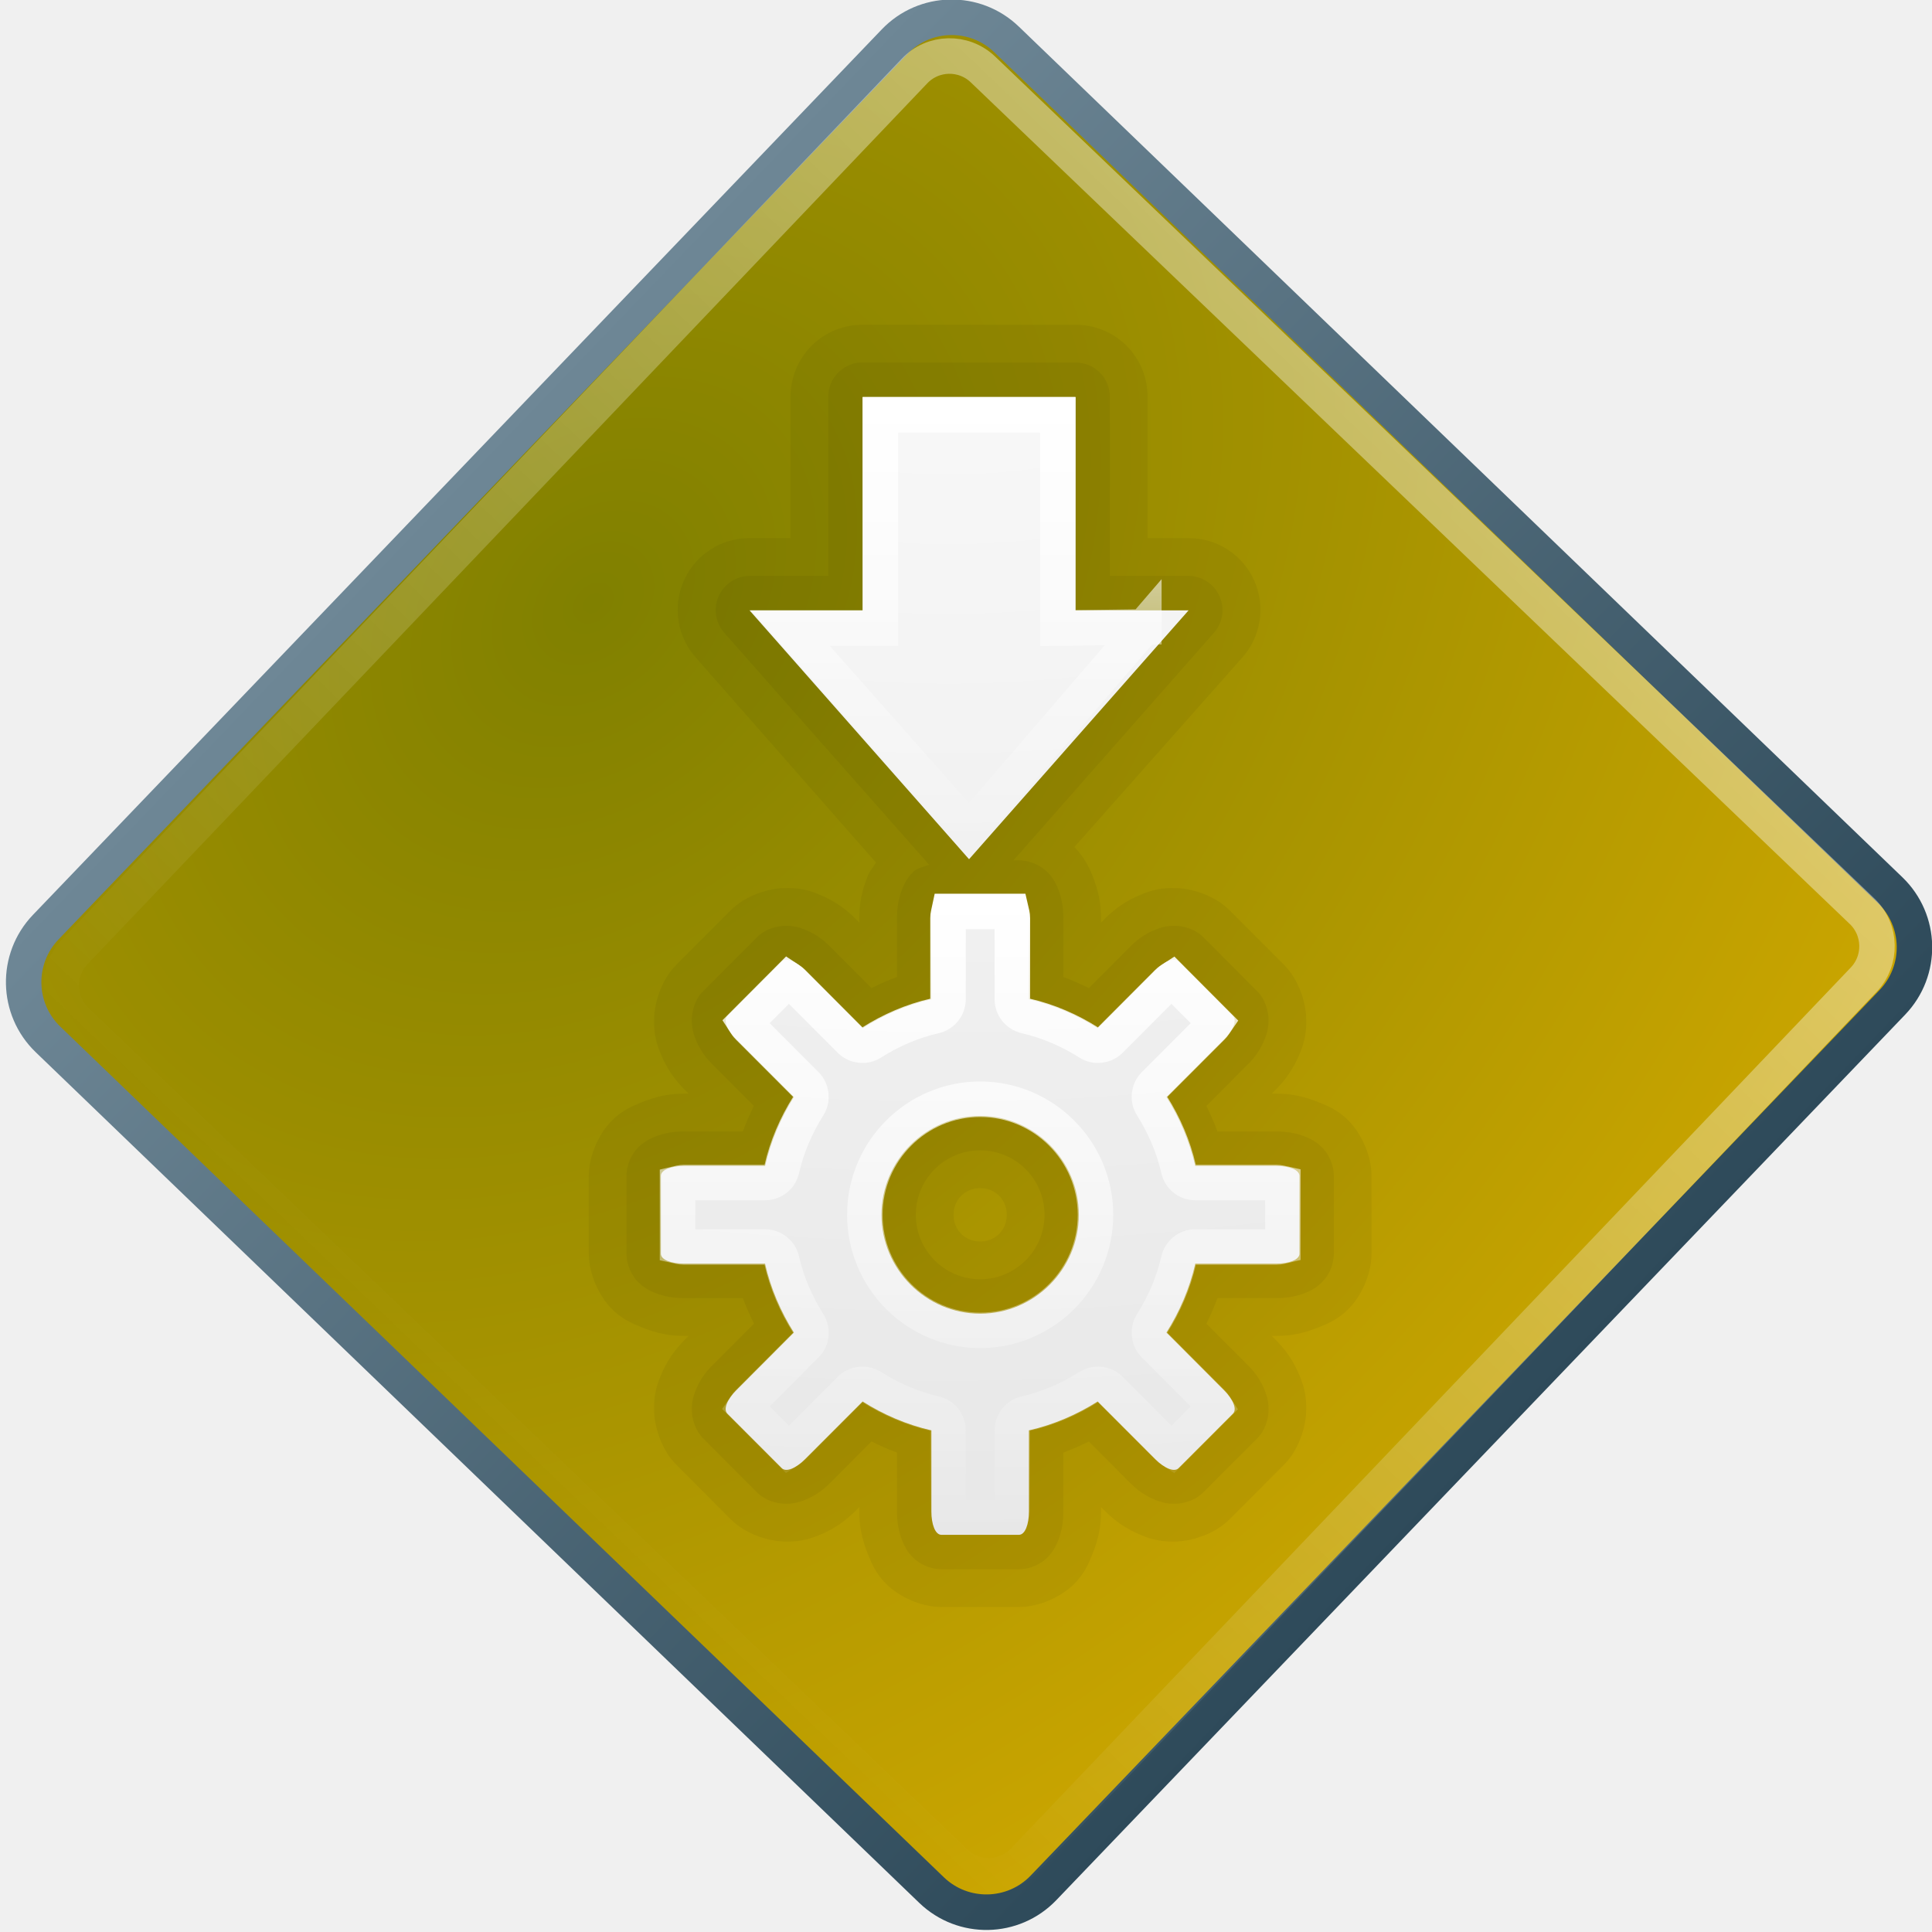
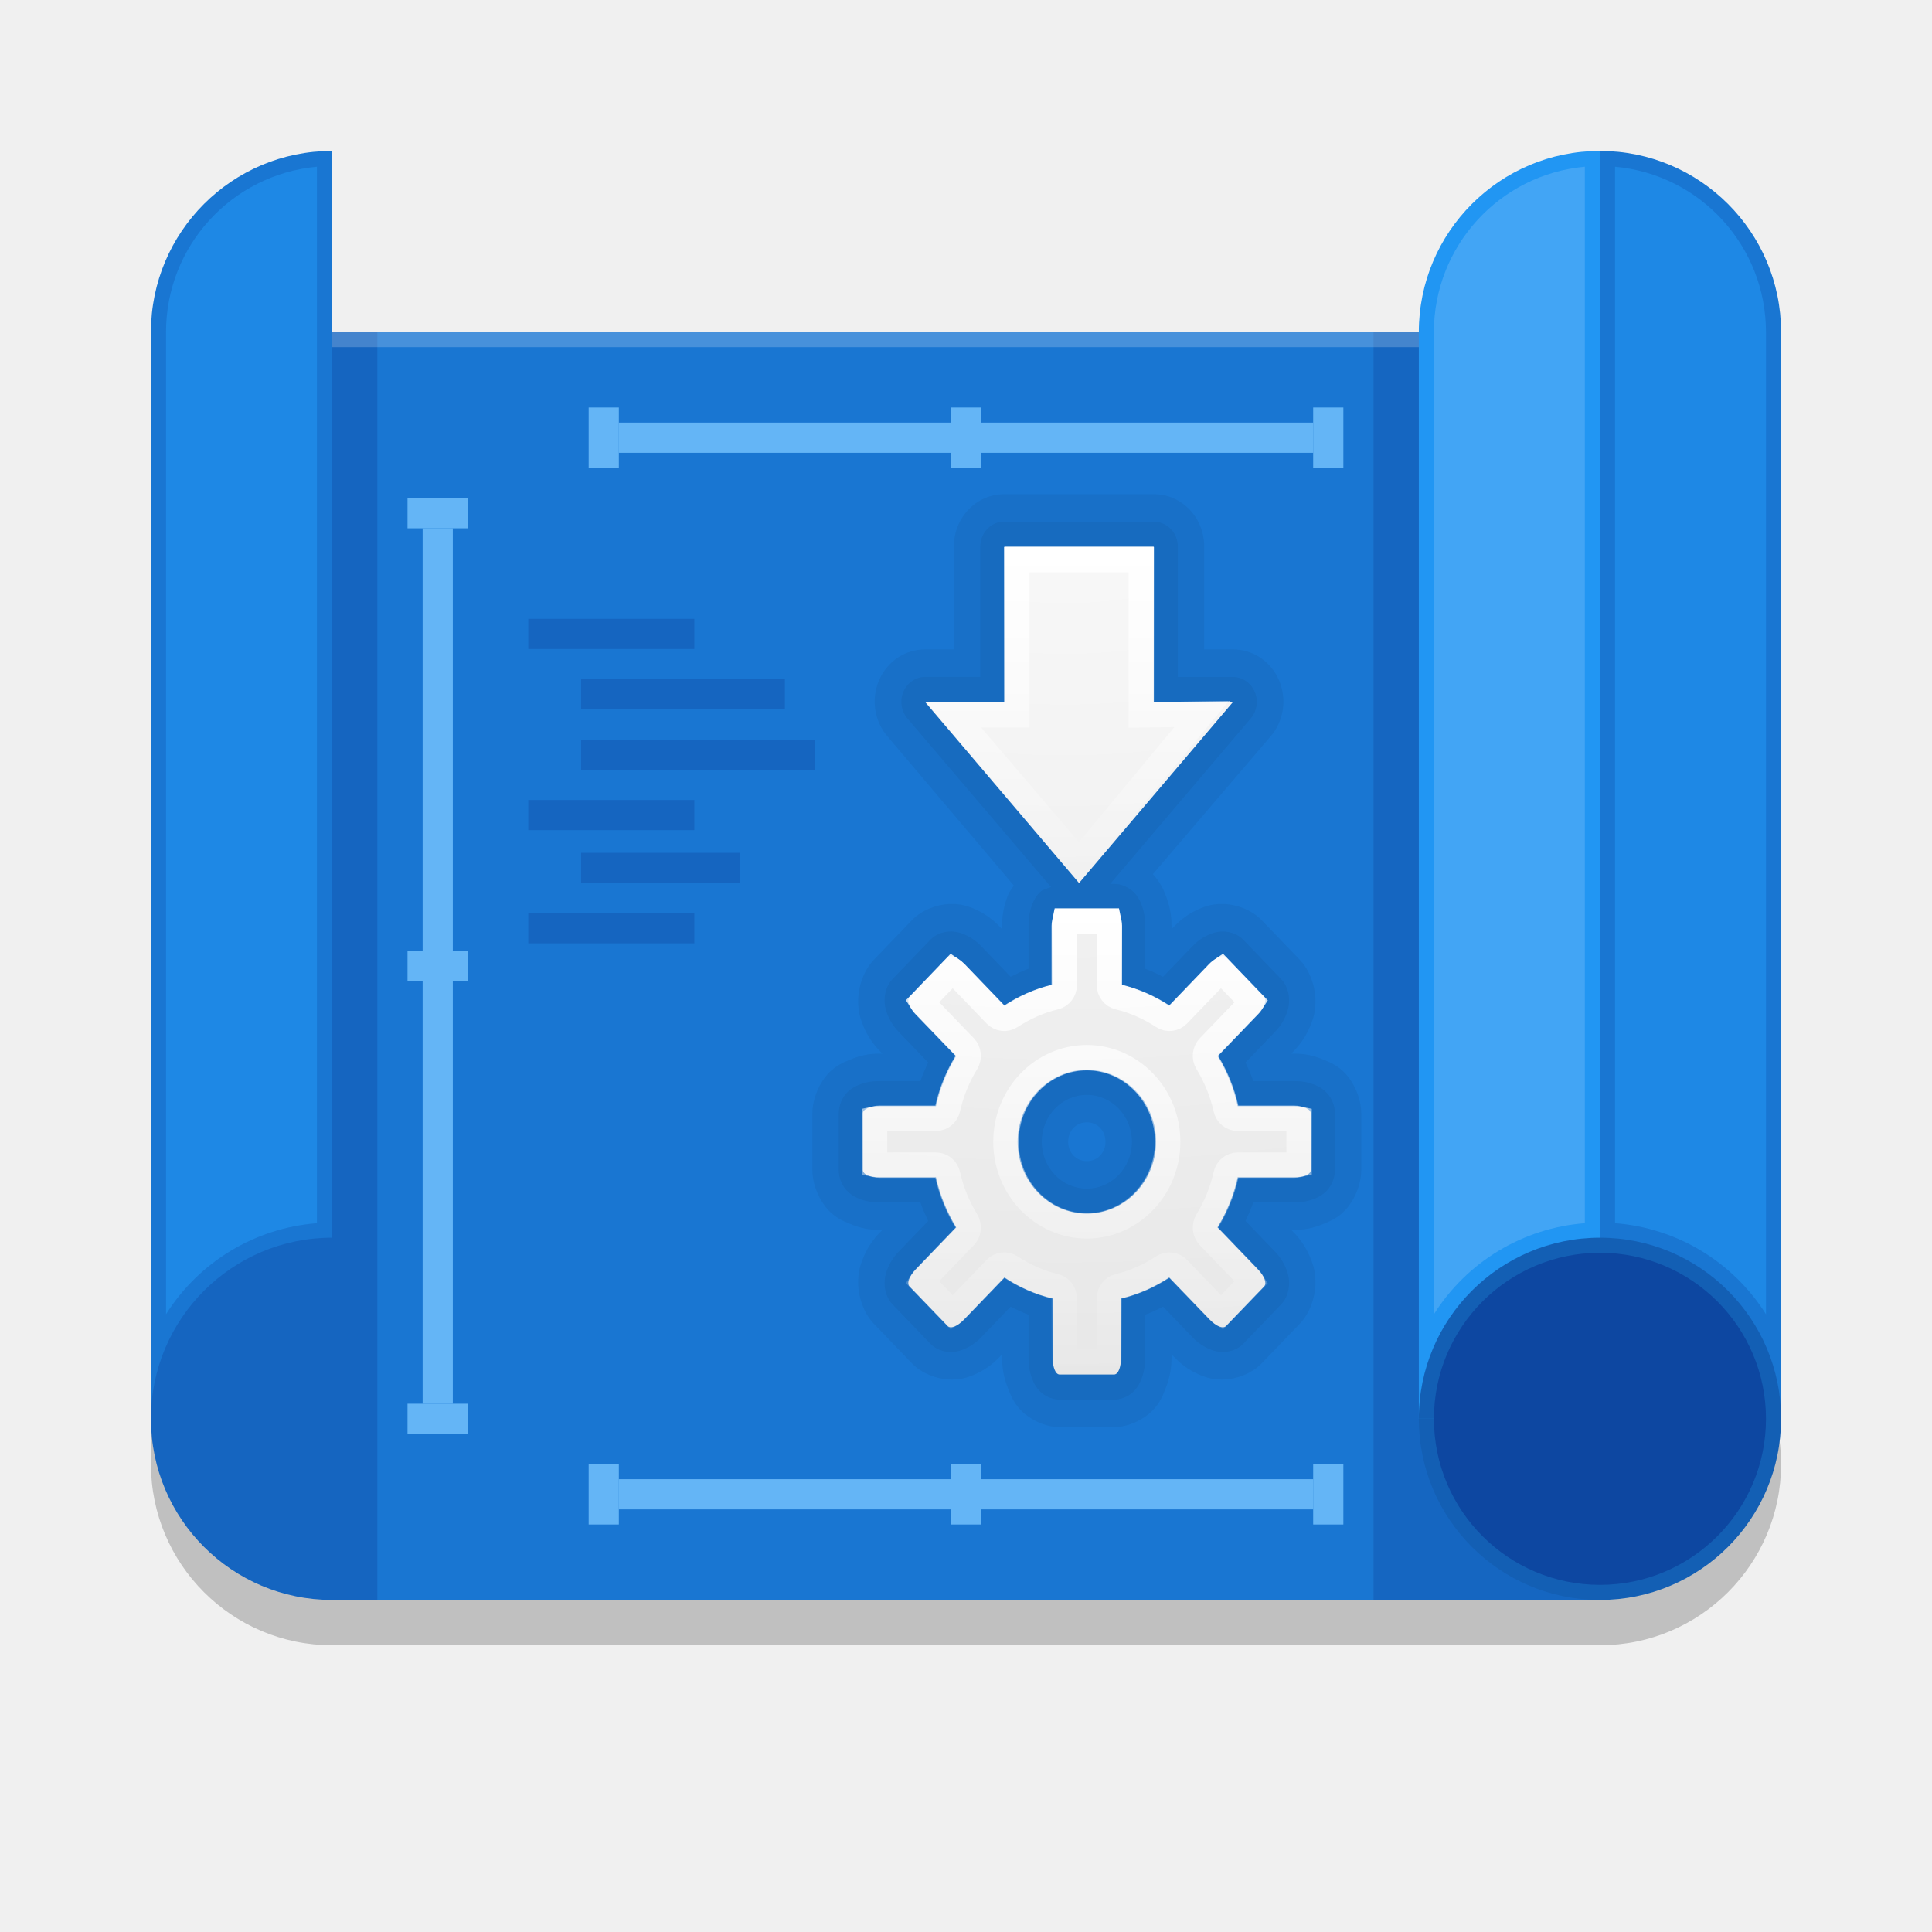
- <svg xmlns="http://www.w3.org/2000/svg" xmlns:xlink="http://www.w3.org/1999/xlink" width="48px" height="48px" id="svg3832" version="1.1">
-   <defs id="defs3834">
-     <linearGradient xlink:href="#linearGradient3308-4-6-931-761-0" id="linearGradient2975" gradientUnits="userSpaceOnUse" x1="24.312" y1="22.969" x2="24.312" y2="41.031" gradientTransform="matrix(0.8814466,0,0,0.8833566,2.921929,1.913627)" />
-     <linearGradient id="linearGradient3308-4-6-931-761-0">
-       <stop id="stop2919-2" style="stop-color:#ffffff;stop-opacity:1" offset="0" />
-       <stop id="stop2921-76" style="stop-color:#ffffff;stop-opacity:0" offset="1" />
+ <svg xmlns="http://www.w3.org/2000/svg" xmlns:xlink="http://www.w3.org/1999/xlink" id="svg8" version="1.1" viewBox="0 0 67.733 67.733" height="256" width="256">
+   <defs id="defs2">
+     <radialGradient r="38.213" fy="-48.028" fx="48.424" cy="-48.028" cx="48.424" gradientTransform="matrix(0,0.9307274,-1.444805,8.532012e-4,-32.04757,2.30695)" gradientUnits="userSpaceOnUse" id="radialGradient2985" xlink:href="#linearGradient3575" />
+     <linearGradient id="linearGradient3575">
+       <stop offset="0" style="stop-color:#fafafa;stop-opacity:1" id="stop3577" />
+       <stop offset="1" style="stop-color:#e6e6e6;stop-opacity:1" id="stop3579" />
    </linearGradient>
-     <linearGradient xlink:href="#linearGradient4222" id="linearGradient2979" gradientUnits="userSpaceOnUse" gradientTransform="matrix(0,0.3272807,-0.3188629,0,32.45772,7.361369)" x1="7.649" y1="26.437" x2="41.862" y2="26.437" />
+     <linearGradient y2="26.437" x2="41.862" y1="26.437" x1="7.649" gradientTransform="matrix(0,0.3360272,-0.3155931,0,46.12521,49.01508)" gradientUnits="userSpaceOnUse" id="linearGradient2979" xlink:href="#linearGradient4222" />
    <linearGradient id="linearGradient4222">
-       <stop id="stop4224" style="stop-color:#ffffff;stop-opacity:1" offset="0" />
-       <stop id="stop4226" style="stop-color:#ffffff;stop-opacity:0" offset="1" />
+       <stop offset="0" style="stop-color:#ffffff;stop-opacity:1" id="stop4224" />
+       <stop offset="1" style="stop-color:#ffffff;stop-opacity:0" id="stop4226" />
    </linearGradient>
-     <linearGradient xlink:href="#linearGradient3308-4-6-931-761" id="linearGradient2982" gradientUnits="userSpaceOnUse" gradientTransform="matrix(0.8823586,0,0,0.8824456,12.8087,-20.49651)" x1="24" y1="5" x2="24" y2="43" />
-     <linearGradient id="linearGradient3308-4-6-931-761">
-       <stop id="stop2919" style="stop-color:#ffffff;stop-opacity:1" offset="0" />
-       <stop id="stop2921" style="stop-color:#ffffff;stop-opacity:0" offset="1" />
-     </linearGradient>
-     <radialGradient xlink:href="#linearGradient3575" id="radialGradient2985" gradientUnits="userSpaceOnUse" gradientTransform="matrix(0,0.9065013,-1.459775,8.3099303e-4,-46.525,-38.13098)" cx="48.424" cy="-48.028" fx="48.424" fy="-48.028" r="38.213" />
-     <linearGradient id="linearGradient3575">
-       <stop id="stop3577" style="stop-color:#fafafa;stop-opacity:1" offset="0" />
-       <stop id="stop3579" style="stop-color:#e6e6e6;stop-opacity:1" offset="1" />
-     </linearGradient>
-     <radialGradient xlink:href="#linearGradient3993" id="radialGradient2990" gradientUnits="userSpaceOnUse" gradientTransform="matrix(0,1.806972,-2.418817,-7.4689646e-8,19.87062,4.139159)" cx="9.333" cy="8.45" fx="9.333" fy="8.45" r="20" />
-     <linearGradient id="linearGradient3993">
-       <stop offset="0" style="stop-color:#808000;stop-opacity:1" id="stop3995" />
-       <stop offset="1" style="stop-color:#d4aa00;stop-opacity:1" id="stop4001" />
-     </linearGradient>
-     <linearGradient xlink:href="#linearGradient2508" id="linearGradient2992" gradientUnits="userSpaceOnUse" gradientTransform="matrix(0.8824404,0,0,0.8823638,-21.74649,12.79063)" x1="14.049" y1="44.137" x2="14.049" y2="4" />
-     <linearGradient id="linearGradient2508">
-       <stop offset="0" style="stop-color:#2e4a5a;stop-opacity:1" id="stop2510" />
-       <stop offset="1" style="stop-color:#6e8796;stop-opacity:1" id="stop2512" />
-     </linearGradient>
-     <radialGradient cx="4.993" cy="43.5" r="2.5" fx="4.993" fy="43.5" id="radialGradient2873-966-168" xlink:href="#linearGradient3688-166-749" gradientUnits="userSpaceOnUse" gradientTransform="matrix(2.003784,0,0,1.4,27.98813,-17.4)" />
-     <linearGradient id="linearGradient3688-166-749">
-       <stop id="stop2883" style="stop-color:#181818;stop-opacity:1" offset="0" />
-       <stop id="stop2885" style="stop-color:#181818;stop-opacity:0" offset="1" />
-     </linearGradient>
-     <radialGradient cx="4.993" cy="43.5" r="2.5" fx="4.993" fy="43.5" id="radialGradient2875-742-326" xlink:href="#linearGradient3688-464-309" gradientUnits="userSpaceOnUse" gradientTransform="matrix(2.003784,0,0,1.4,-20.01187,-104.4)" />
-     <linearGradient id="linearGradient3688-464-309">
-       <stop id="stop2889" style="stop-color:#181818;stop-opacity:1" offset="0" />
-       <stop id="stop2891" style="stop-color:#181818;stop-opacity:0" offset="1" />
-     </linearGradient>
-     <linearGradient x1="25.058" y1="47.028" x2="25.058" y2="39.999" id="linearGradient2877-634-617" xlink:href="#linearGradient3702-501-757" gradientUnits="userSpaceOnUse" />
-     <linearGradient id="linearGradient3702-501-757">
-       <stop id="stop2895" style="stop-color:#181818;stop-opacity:0" offset="0" />
-       <stop id="stop2897" style="stop-color:#181818;stop-opacity:1" offset="0.5" />
-       <stop id="stop2899" style="stop-color:#181818;stop-opacity:0" offset="1" />
-     </linearGradient>
-     <radialGradient id="radialGradient2260" xlink:href="#linearGradient3041" gradientUnits="userSpaceOnUse" cy="39.125" cx="24.812" gradientTransform="matrix(1,0,0,0.37456,0,24.47)" r="17.688" />
-     <linearGradient id="linearGradient3041">
-       <stop id="stop3043" offset="0" />
-       <stop id="stop3045" stop-opacity="0" offset="1" />
-     </linearGradient>
-     <radialGradient id="radialGradient3047" xlink:href="#linearGradient3041" gradientUnits="userSpaceOnUse" cy="39.125" cx="24.812" gradientTransform="matrix(1,0,0,0.37456,0,24.47)" r="17.688" />
-     <linearGradient id="linearGradient3055" x1="19.648" gradientUnits="userSpaceOnUse" y1="42.254" gradientTransform="matrix(0.87827,0,0,0.87827,2.537,4.9677)" x2="20.631" y2="6.776">
-       <stop id="stop3051" stop-color="#b6b6b6" offset="0" />
-       <stop id="stop2262" stop-color="#f2f2f2" offset=".5" />
-       <stop id="stop2264" stop-color="#fafafa" offset=".676" />
-       <stop id="stop2268" stop-color="#d8d8d8" offset=".841" />
-       <stop id="stop2266" stop-color="#f2f2f2" offset=".875" />
-       <stop id="stop3053" stop-color="#dbdbdb" offset="1" />
-     </linearGradient>
-     <linearGradient id="linearGradient3067" x1="50.153" gradientUnits="userSpaceOnUse" y1="-3.632" gradientTransform="matrix(0.87827,0,0,0.87827,5.3283,1.6502)" x2="25.291" y2="-4.3">
-       <stop id="stop3063" stop-color="#fff" offset="0" />
-       <stop id="stop3065" offset="1" />
-     </linearGradient>
-     <linearGradient id="linearGradient3083" x1="38.228" gradientUnits="userSpaceOnUse" y1="13.603" gradientTransform="matrix(0.87827,0,0,0.87827,2.8475,5.5887)" x2="37.535" y2="6.629">
-       <stop id="stop3079" stop-color="#98a0a9" offset="0" />
-       <stop id="stop3081" stop-color="#c3d0dd" offset="1" />
-     </linearGradient>
-     <linearGradient id="linearGradient2256" y2="9.657" gradientUnits="userSpaceOnUse" y1="19.822" x2="40.859" x1="31.177">
-       <stop id="stop2252" stop-color="#fff" offset="0" />
-       <stop id="stop2254" stop-color="#fff" stop-opacity="0" offset="1" />
-     </linearGradient>
-     <linearGradient id="linearGradient3093" x1="9.75" gradientUnits="userSpaceOnUse" y1="32.284" gradientTransform="matrix(0.87827,0,0,0.87827,2.537,4.9677)" x2="16.915" y2="39.443">
-       <stop id="stop3089" stop-color="#3465a4" offset="0" />
-       <stop id="stop3095" stop-color="#9fbce1" offset="0" />
-       <stop id="stop2242" stop-color="#6b95ca" offset="0" />
-       <stop id="stop2244" stop-color="#3d6aa5" offset=".75" />
-       <stop id="stop3091" stop-color="#386eb4" offset="1" />
-     </linearGradient>
-     <linearGradient id="linearGradient2263" x1="12.005" gradientUnits="userSpaceOnUse" y1="35.688" gradientTransform="matrix(1.0073,-0.026365,0.026365,1.0073,1.5934,0.079191)" x2="10.651" y2="33.195">
-       <stop id="stop2259" stop-color="#fff" offset="0" />
-       <stop id="stop2261" stop-color="#fff" stop-opacity="0" offset="1" />
-     </linearGradient>
-     <linearGradient id="linearGradient2271" x1="14.018" gradientUnits="userSpaceOnUse" y1="36.943" gradientTransform="matrix(0.8781,-0.017324,0.017324,0.8781,2.1637,4.0679)" x2="15.416" y2="38.268">
-       <stop id="stop2267" offset="0" />
-       <stop id="stop2269" stop-opacity="0" offset="1" />
-     </linearGradient>
+     <linearGradient y2="41.031" x2="24.312" y1="22.969" x1="24.312" gradientUnits="userSpaceOnUse" id="linearGradient2975" xlink:href="#linearGradient4222" gradientTransform="matrix(0.8724077,0,0,0.9069642,16.8923,43.42175)" />
  </defs>
-   <g id="layer1">
-     <rect style="fill:url(#radialGradient2990);fill-opacity:1;stroke:url(#linearGradient2992);stroke-width:0.882;stroke-linecap:round;stroke-linejoin:round;stroke-miterlimit:4;stroke-dasharray:none;stroke-dashoffset:0;stroke-opacity:1" id="rect5505" y="16.761" x="-17.776" ry="1.97" rx="1.97" height="34.412" width="34.415" transform="matrix(0.6920122,-0.7218858,0.7203874,0.6935719,0,0)" />
-     <path style="display:inline;overflow:visible;visibility:visible;opacity:0.05;fill:#000000;fill-opacity:1;fill-rule:nonzero;stroke:none;stroke-width:0.884;marker:none;enable-background:accumulate" id="path4294-1" d="m 21.432,8.07 a 1.777,1.781 0 0 0 -1.79,1.794 v 3.506 h -1.019 a 1.777,1.781 0 0 0 -1.322,2.981 l 4.462,5.079 c -0.056,0.098 -0.158,0.217 -0.193,0.304 -0.173,0.422 -0.22,0.739 -0.22,1.077 v 0.11 l -0.083,-0.083 c -0.245,-0.246 -0.528,-0.464 -0.964,-0.635 -0.218,-0.086 -0.47,-0.156 -0.854,-0.138 -0.384,0.018 -0.929,0.186 -1.295,0.552 l -1.35,1.353 c -0.366,0.366 -0.533,0.913 -0.551,1.297 -0.018,0.385 0.052,0.637 0.138,0.856 0.171,0.437 0.388,0.72 0.634,0.966 l 0.083,0.083 h -0.11 c -0.337,0 -0.653,0.048 -1.074,0.221 -0.211,0.087 -0.474,0.19 -0.744,0.469 -0.269,0.279 -0.551,0.808 -0.551,1.353 v 1.932 c 0,0.545 0.282,1.073 0.551,1.353 0.269,0.279 0.533,0.383 0.744,0.469 0.422,0.173 0.737,0.221 1.074,0.221 h 0.11 l -0.083,0.083 c -0.245,0.246 -0.463,0.529 -0.634,0.966 -0.086,0.218 -0.156,0.471 -0.138,0.856 0.018,0.385 0.185,0.931 0.551,1.297 l 1.35,1.353 c 0.366,0.366 0.911,0.534 1.295,0.552 0.384,0.018 0.636,-0.052 0.854,-0.138 0.436,-0.171 0.719,-0.389 0.964,-0.635 l 0.083,-0.083 v 0.11 c 0,0.338 0.048,0.654 0.22,1.077 0.086,0.211 0.19,0.475 0.468,0.745 0.279,0.27 0.806,0.552 1.35,0.552 h 1.928 c 0.543,0 1.071,-0.282 1.35,-0.552 0.279,-0.27 0.382,-0.534 0.468,-0.745 0.173,-0.422 0.22,-0.739 0.22,-1.077 v -0.11 l 0.083,0.083 c 0.245,0.246 0.528,0.464 0.964,0.635 0.218,0.086 0.47,0.156 0.854,0.138 0.384,-0.018 0.929,-0.186 1.295,-0.552 l 1.35,-1.353 c 0.366,-0.366 0.533,-0.913 0.551,-1.297 0.018,-0.385 -0.052,-0.637 -0.138,-0.856 -0.171,-0.437 -0.388,-0.72 -0.634,-0.966 l -0.083,-0.083 h 0.11 c 0.337,0 0.653,-0.048 1.074,-0.221 0.211,-0.087 0.474,-0.19 0.744,-0.469 0.269,-0.279 0.551,-0.808 0.551,-1.353 V 29.215 c 0,-0.545 -0.282,-1.073 -0.551,-1.353 -0.269,-0.279 -0.533,-0.383 -0.744,-0.469 -0.422,-0.173 -0.737,-0.221 -1.074,-0.221 h -0.11 l 0.083,-0.083 c 0.245,-0.246 0.463,-0.529 0.634,-0.966 0.086,-0.218 0.156,-0.471 0.138,-0.856 -0.018,-0.385 -0.185,-0.931 -0.551,-1.297 l -1.35,-1.353 c -0.366,-0.366 -0.911,-0.534 -1.295,-0.552 -0.384,-0.018 -0.636,0.052 -0.854,0.138 -0.436,0.171 -0.719,0.389 -0.964,0.635 l -0.083,0.083 v -0.11 c 0,-0.338 -0.048,-0.654 -0.22,-1.077 -0.08,-0.197 -0.201,-0.442 -0.441,-0.69 l 4.159,-4.693 A 1.777,1.781 0 0 0 29.531,13.37 H 28.511 V 9.864 A 1.777,1.781 0 0 0 26.721,8.07 Z M 24.352,29.519 c 0.376,0 0.661,0.285 0.661,0.663 0,0.377 -0.285,0.663 -0.661,0.663 -0.376,0 -0.661,-0.285 -0.661,-0.663 0,-0.377 0.285,-0.663 0.661,-0.663 z" />
-     <path style="display:inline;overflow:visible;visibility:visible;opacity:0.05;fill:#000000;fill-opacity:1;fill-rule:nonzero;stroke:none;stroke-width:0.884;marker:none;enable-background:accumulate" id="path4294" d="m 21.35,9.008 a 0.85,0.851 0 0 0 -0.771,0.856 v 4.444 h -1.956 a 0.85,0.851 0 0 0 -0.634,1.408 l 5.096,5.769 c -0.14,0.054 -0.301,0.084 -0.386,0.166 -0.149,0.144 -0.223,0.286 -0.275,0.414 -0.105,0.257 -0.138,0.501 -0.138,0.745 v 1.463 c -0.221,0.079 -0.426,0.174 -0.634,0.276 l -1.047,-1.049 c -0.176,-0.176 -0.371,-0.311 -0.634,-0.414 -0.131,-0.052 -0.291,-0.093 -0.496,-0.083 -0.205,0.01 -0.472,0.087 -0.661,0.276 l -1.35,1.353 c -0.189,0.189 -0.266,0.457 -0.275,0.663 -0.01,0.206 0.031,0.366 0.083,0.497 0.103,0.263 0.237,0.459 0.413,0.635 l 1.047,1.049 c -0.102,0.208 -0.196,0.414 -0.275,0.635 h -1.46 c -0.244,0 -0.488,0.033 -0.744,0.138 -0.128,0.053 -0.269,0.127 -0.413,0.276 -0.144,0.149 -0.275,0.41 -0.275,0.69 v 1.932 c 0,0.28 0.131,0.541 0.275,0.69 0.144,0.149 0.285,0.223 0.413,0.276 0.256,0.105 0.5,0.138 0.744,0.138 h 1.46 c 0.079,0.221 0.174,0.427 0.275,0.635 l -1.047,1.049 c -0.176,0.176 -0.31,0.372 -0.413,0.635 -0.051,0.131 -0.092,0.291 -0.083,0.497 0.01,0.206 0.087,0.473 0.275,0.663 l 1.35,1.353 c 0.189,0.189 0.456,0.266 0.661,0.276 0.205,0.01 0.365,-0.031 0.496,-0.083 0.262,-0.103 0.458,-0.238 0.634,-0.414 l 1.047,-1.049 c 0.208,0.102 0.413,0.197 0.634,0.276 v 1.463 c 0,0.245 0.033,0.489 0.138,0.745 0.052,0.128 0.126,0.27 0.275,0.414 0.149,0.144 0.409,0.276 0.689,0.276 h 1.928 c 0.28,0 0.54,-0.132 0.689,-0.276 0.149,-0.144 0.223,-0.286 0.275,-0.414 0.105,-0.257 0.138,-0.501 0.138,-0.745 v -1.463 c 0.221,-0.079 0.426,-0.174 0.634,-0.276 l 1.047,1.049 c 0.176,0.176 0.371,0.311 0.634,0.414 0.131,0.052 0.291,0.093 0.496,0.083 0.205,-0.01 0.472,-0.087 0.661,-0.276 l 1.35,-1.353 c 0.189,-0.189 0.266,-0.457 0.275,-0.663 0.01,-0.206 -0.031,-0.366 -0.083,-0.497 -0.103,-0.263 -0.237,-0.459 -0.413,-0.635 l -1.047,-1.049 c 0.102,-0.208 0.196,-0.414 0.275,-0.635 h 1.46 c 0.244,0 0.488,-0.033 0.744,-0.138 0.128,-0.053 0.269,-0.127 0.413,-0.276 0.144,-0.149 0.275,-0.41 0.275,-0.69 v -1.932 c 0,-0.28 -0.131,-0.541 -0.275,-0.69 -0.144,-0.149 -0.285,-0.223 -0.413,-0.276 -0.256,-0.105 -0.5,-0.138 -0.744,-0.138 h -1.46 c -0.079,-0.221 -0.174,-0.427 -0.275,-0.635 l 1.047,-1.049 c 0.176,-0.176 0.31,-0.372 0.413,-0.635 0.051,-0.131 0.092,-0.291 0.083,-0.497 -0.01,-0.206 -0.087,-0.473 -0.275,-0.663 l -1.35,-1.353 c -0.189,-0.189 -0.456,-0.266 -0.661,-0.276 -0.205,-0.01 -0.365,0.031 -0.496,0.083 -0.262,0.103 -0.458,0.238 -0.634,0.414 l -1.047,1.049 C 26.844,24.448 26.639,24.353 26.418,24.274 v -1.463 c 0,-0.245 -0.033,-0.489 -0.138,-0.745 -0.052,-0.128 -0.126,-0.27 -0.275,-0.414 C 25.856,21.507 25.596,21.375 25.316,21.375 h -0.138 l 4.986,-5.659 a 0.85,0.851 0 0 0 -0.634,-1.408 h -1.956 V 9.864 A 0.85,0.851 0 0 0 26.721,9.008 h -5.289 a 0.85,0.851 0 0 0 -0.083,0 z M 24.352,28.58 c 0.883,0 1.598,0.716 1.598,1.601 0,0.885 -0.714,1.601 -1.598,1.601 -0.883,0 -1.598,-0.716 -1.598,-1.601 0,-0.885 0.714,-1.601 1.598,-1.601 z" />
-     <path style="display:inline;overflow:visible;visibility:visible;fill:url(#radialGradient2985);fill-opacity:1;fill-rule:nonzero;stroke:none;stroke-width:0.884;marker:none;enable-background:accumulate" id="path2317" d="m 21.432,9.864 v 5.3 h -2.81 l 5.454,6.183 5.454,-6.183 H 26.721 V 9.864 Z m 1.956,12.367 c -0.152,0 -0.248,0.261 -0.248,0.58 v 2.015 c -0.614,0.14 -1.191,0.391 -1.708,0.718 L 20,24.108 C 19.775,23.882 19.529,23.779 19.422,23.887 l -1.35,1.353 c -0.108,0.108 -0.005,0.354 0.22,0.58 l 1.432,1.435 c -0.326,0.518 -0.576,1.097 -0.716,1.712 h -2.011 c -0.318,0 -0.578,0.096 -0.578,0.248 v 1.932 c 0,0.153 0.26,0.248 0.578,0.248 h 2.011 c 0.14,0.615 0.39,1.194 0.716,1.712 l -1.432,1.435 c -0.225,0.226 -0.328,0.472 -0.22,0.58 l 1.35,1.353 c 0.108,0.108 0.353,0.005 0.578,-0.221 l 1.432,-1.435 c 0.516,0.327 1.094,0.578 1.708,0.718 v 2.015 c 0,0.319 0.096,0.58 0.248,0.58 h 1.928 c 0.152,0 0.248,-0.261 0.248,-0.58 v -2.015 c 0.614,-0.14 1.191,-0.391 1.708,-0.718 l 1.432,1.435 c 0.225,0.226 0.471,0.329 0.578,0.221 l 1.35,-1.353 c 0.108,-0.108 0.005,-0.354 -0.22,-0.58 l -1.432,-1.435 c 0.326,-0.518 0.576,-1.097 0.716,-1.712 h 2.011 c 0.318,0 0.578,-0.096 0.578,-0.248 v -1.932 c 0,-0.153 -0.26,-0.248 -0.578,-0.248 h -2.011 C 29.556,28.352 29.306,27.773 28.98,27.255 l 1.432,-1.435 c 0.225,-0.226 0.328,-0.472 0.22,-0.58 l -1.35,-1.353 c -0.108,-0.108 -0.353,-0.005 -0.578,0.221 l -1.432,1.435 C 26.755,25.216 26.178,24.966 25.564,24.826 v -2.015 c 0,-0.319 -0.096,-0.58 -0.248,-0.58 z m 0.964,5.493 c 1.347,0 2.452,1.107 2.452,2.457 0,1.35 -1.104,2.457 -2.452,2.457 -1.347,0 -2.452,-1.107 -2.452,-2.457 0,-1.35 1.104,-2.457 2.452,-2.457 z" />
-     <rect style="opacity:0.4;fill:none;stroke:url(#linearGradient2982);stroke-width:0.882;stroke-linecap:round;stroke-linejoin:round;stroke-miterlimit:4;stroke-dasharray:none;stroke-dashoffset:0;stroke-opacity:1" id="rect6741" y="-15.643" x="17.662" ry="1.205" rx="1.205" height="32.65" width="32.647" transform="matrix(0.7222934,0.6915868,-0.6900233,0.7237871,0,0)" />
-     <path style="display:inline;overflow:visible;visibility:visible;fill:none;stroke:url(#linearGradient2979);stroke-width:0.881;stroke-linecap:butt;stroke-linejoin:miter;stroke-miterlimit:4;stroke-dasharray:none;stroke-dashoffset:0;stroke-opacity:1;marker:none" id="path2777" d="m 28.419,15.576 -4.342,5.045 -4.44,-5.015 h 2.236 v -5.3 h 4.407 v 5.3 l 2.139,-0.029 z" />
-     <path style="display:inline;overflow:visible;visibility:visible;fill:none;stroke:url(#linearGradient2975);stroke-width:0.882;stroke-opacity:1;marker:none;enable-background:accumulate" id="path4243" d="m 23.581,22.645 c -0.01,0.048 -0.028,0.089 -0.028,0.166 v 2.015 a 0.425,0.426 0 0 1 -0.331,0.414 c -0.563,0.128 -1.092,0.36 -1.57,0.663 a 0.425,0.426 0 0 1 -0.523,-0.055 l -1.432,-1.435 c -0.047,-0.047 -0.074,-0.059 -0.11,-0.083 l -1.074,1.077 c 0.024,0.037 0.036,0.063 0.083,0.11 l 1.432,1.435 a 0.425,0.426 0 0 1 0.055,0.524 c -0.302,0.48 -0.533,1.009 -0.661,1.573 a 0.425,0.426 0 0 1 -0.413,0.331 h -2.011 c -0.077,0 -0.118,0.017 -0.165,0.028 v 1.546 c 0.047,0.01 0.088,0.028 0.165,0.028 h 2.011 a 0.425,0.426 0 0 1 0.413,0.331 c 0.128,0.564 0.359,1.094 0.661,1.573 a 0.425,0.426 0 0 1 -0.055,0.524 l -1.432,1.435 c -0.047,0.047 -0.058,0.074 -0.083,0.11 l 1.074,1.077 c 0.037,-0.024 0.063,-0.036 0.11,-0.083 l 1.432,-1.435 a 0.425,0.426 0 0 1 0.523,-0.055 c 0.478,0.303 1.007,0.534 1.57,0.663 a 0.425,0.426 0 0 1 0.331,0.414 V 37.551 c 0,0.077 0.017,0.118 0.028,0.166 h 1.543 c 0.01,-0.048 0.028,-0.089 0.028,-0.166 v -2.015 a 0.425,0.426 0 0 1 0.331,-0.414 c 0.563,-0.128 1.092,-0.36 1.57,-0.663 a 0.425,0.426 0 0 1 0.523,0.055 l 1.432,1.435 c 0.047,0.047 0.074,0.059 0.11,0.083 l 1.074,-1.077 c -0.024,-0.037 -0.036,-0.063 -0.083,-0.11 l -1.432,-1.435 a 0.425,0.426 0 0 1 -0.055,-0.524 c 0.302,-0.48 0.533,-1.009 0.661,-1.573 a 0.425,0.426 0 0 1 0.413,-0.331 h 2.011 c 0.077,0 0.118,-0.017 0.165,-0.028 V 29.408 c -0.047,-0.01 -0.088,-0.028 -0.165,-0.028 h -2.011 a 0.425,0.426 0 0 1 -0.413,-0.331 c -0.128,-0.564 -0.359,-1.094 -0.661,-1.573 a 0.425,0.426 0 0 1 0.055,-0.524 l 1.432,-1.435 c 0.047,-0.047 0.058,-0.074 0.083,-0.11 l -1.074,-1.077 c -0.037,0.024 -0.063,0.036 -0.11,0.083 l -1.432,1.435 a 0.425,0.426 0 0 1 -0.523,0.055 c -0.478,-0.303 -1.007,-0.534 -1.57,-0.663 a 0.425,0.426 0 0 1 -0.331,-0.414 v -2.015 c 0,-0.077 -0.017,-0.118 -0.028,-0.166 z m 0.771,4.665 c 1.579,0 2.865,1.288 2.865,2.871 0,1.583 -1.285,2.871 -2.865,2.871 -1.579,0 -2.865,-1.288 -2.865,-2.871 0,-1.583 1.285,-2.871 2.865,-2.871 z" />
+   <g transform="translate(0,-32.41665)" id="layer1">
+     <path d="m 11.586,39.296 a 6.35,6.35 0 0 0 -6.294,6.35 6.35,6.35 0 0 0 0,0.056 v 38.044 a 6.35,6.35 0 0 0 6.35,6.35 h 44.45 a 6.35,6.35 0 0 0 6.35,-6.35 6.35,6.35 0 0 0 -6.294,-6.35 h 6.294 V 45.702 a 6.35,6.35 0 0 0 0,-0.056 6.35,6.35 0 0 0 -6.35,-6.35 6.35,6.35 0 0 0 -6.35,6.35 H 11.642 v -6.35 a 6.35,6.35 0 0 0 -0.056,0 z" style="opacity:0.2;fill:#000000;fill-opacity:1;stroke-width:0.529;stroke-linecap:round" id="path2403" />
+     <path transform="matrix(0.2645833,0,0,0.2645833,0,32.41665)" d="M 44 44 L 44 212 L 212 212 L 212 164 L 236 164 L 236 44 L 44 44 z " style="opacity:1;fill:#1976d2;stroke-width:2;stroke-linecap:round;fill-opacity:1" id="rect862" />
+     <rect y="44.058" x="48.154" height="44.45" width="7.937" id="rect956" style="opacity:1;fill:#1566c1;fill-opacity:1;stroke-width:0.529;stroke-linecap:round" />
+     <path transform="matrix(0.2645833,0,0,0.2645833,0,32.41665)" d="M 212 188 L 236 188 L 236 44 L 212 44 L 212 188 z " style="opacity:1;fill:#1976d2;fill-opacity:1;stroke-width:2;stroke-linecap:round" id="rect866" />
+     <path transform="matrix(0.2645833,0,0,0.2645833,0,32.41665)" d="M 212 68 A 24 24 0 0 0 236 44 A 24 24 0 0 0 212 20 L 212 68 z " style="opacity:1;fill:#1976d2;fill-opacity:1;stroke-width:2;stroke-linecap:round" id="circle868" />
+     <path transform="matrix(0.2645833,0,0,0.2645833,0,32.41665)" d="M 214 22.092 L 214 44 L 234 44 A 22 22 0 0 0 214 22.092 z " style="opacity:1;fill:#1e88e5;fill-opacity:1;stroke-width:1.873;stroke-linecap:round" id="circle934" />
+     <path transform="matrix(0.2645833,0,0,0.2645833,0,32.41665)" d="M 212 188 L 212 44 L 188 44 L 188 188 L 212 188 z " style="opacity:1;fill:#2196f3;fill-opacity:1;stroke-width:2;stroke-linecap:round" id="path912" />
+     <path transform="matrix(0.2645833,0,0,0.2645833,0,32.41665)" d="M 212 68 L 212 20 A 24 24 0 0 0 188 44 A 24 24 0 0 0 212 68 z " style="opacity:1;fill:#2196f3;fill-opacity:1;stroke-width:2;stroke-linecap:round" id="path917" />
+     <path transform="matrix(0.2645833,0,0,0.2645833,0,32.41665)" d="M 212 212 A 24 24 0 0 0 236 188 A 24 24 0 0 0 212 164 L 212 212 z " style="opacity:1;fill:#135fb4;fill-opacity:1;stroke-width:2;stroke-linecap:round" id="path864" />
+     <path transform="matrix(0.2645833,0,0,0.2645833,0,32.41665)" d="M 188 188 A 24 24 0 0 0 212 212 L 212 188 L 188 188 z " style="opacity:1;fill:#135fb4;fill-opacity:1;stroke-width:2;stroke-linecap:round" id="path922" />
+     <path transform="matrix(0.2645833,0,0,0.2645833,0,32.41665)" d="M 188 188 L 212 188 L 212 164 A 24 24 0 0 0 188 188 z " style="opacity:1;fill:#135fb4;fill-opacity:1;stroke-width:2;stroke-linecap:round" id="path929" />
+     <circle r="5.821" cy="82.158" cx="56.092" id="path932" style="opacity:1;fill:#0d47a1;fill-opacity:1;stroke-width:0.496;stroke-linecap:round" />
+     <path transform="matrix(0.2645833,0,0,0.2645833,0,32.41665)" d="M 214 44 L 214 162.078 A 26 26 0 0 1 234 174.146 L 234 44 L 214 44 z " style="opacity:1;fill:#1e88e5;fill-opacity:1;stroke-width:2;stroke-linecap:round" id="rect944" />
+     <path d="m 55.562,38.262 v 5.797 h -5.292 a 5.821,5.821 0 0 1 5.292,-5.797 z" style="opacity:1;fill:#42a5f5;fill-opacity:1;stroke-width:0.496;stroke-linecap:round" id="path952" />
+     <path d="m 55.562,44.058 v 31.242 a 6.879,6.879 0 0 0 -5.292,3.193 V 44.058 Z" style="opacity:1;fill:#42a5f5;fill-opacity:1;stroke-width:0.529;stroke-linecap:round" id="path954" />
+     <rect transform="scale(-1,1)" y="44.058" x="-13.229" height="44.45" width="1.588" id="rect969" style="opacity:1;fill:#1565c0;fill-opacity:1;stroke-width:0.529;stroke-linecap:round" />
+     <path d="M 11.642,82.158 H 5.292 V 44.058 h 6.35 z" style="opacity:1;fill:#1976d2;fill-opacity:1;stroke-width:0.529;stroke-linecap:round" id="path971" />
+     <path d="m 11.642,50.408 a 6.35,6.35 0 0 1 -6.35,-6.35 6.35,6.35 0 0 1 6.35,-6.35 z" style="opacity:1;fill:#1976d2;fill-opacity:1;stroke-width:0.529;stroke-linecap:round" id="path973" />
+     <path d="m 11.112,38.262 v 5.797 H 5.821 a 5.821,5.821 0 0 1 5.292,-5.797 z" style="opacity:1;fill:#1e88e5;fill-opacity:1;stroke-width:0.496;stroke-linecap:round" id="path975" />
+     <path d="m 11.642,88.508 a 6.35,6.35 0 0 1 -6.35,-6.35 6.35,6.35 0 0 1 6.35,-6.35 z" style="opacity:1;fill:#1565c0;fill-opacity:1;stroke-width:0.529;stroke-linecap:round" id="path981" />
+     <path transform="matrix(0.2645833,0,0,0.2645833,0,32.41665)" d="M 44 166 A 22 22 0 0 0 22 188 A 22 22 0 0 0 44 210 L 44 166 z " style="opacity:1;fill:#1565c0;fill-opacity:1;stroke-width:1.873;stroke-linecap:round" id="circle987" />
+     <path d="M 11.112,44.058 V 75.3 A 6.879,6.879 0 0 0 5.821,78.493 V 44.058 Z" style="opacity:1;fill:#1e88e5;fill-opacity:1;stroke-width:0.529;stroke-linecap:round" id="path989" />
+     <path d="m 35.213,49.742 a 1.759,1.829 0 0 0 -1.772,1.842 v 3.6 h -1.009 a 1.759,1.829 0 0 0 -1.309,3.061 l 4.417,5.215 c -0.055,0.1 -0.156,0.223 -0.191,0.312 -0.171,0.434 -0.218,0.759 -0.218,1.105 v 0.113 l -0.082,-0.085 c -0.243,-0.252 -0.523,-0.476 -0.954,-0.652 -0.216,-0.088 -0.465,-0.161 -0.845,-0.142 -0.38,0.019 -0.92,0.191 -1.281,0.567 l -1.336,1.389 c -0.362,0.376 -0.527,0.937 -0.545,1.332 -0.018,0.395 0.052,0.654 0.136,0.879 0.169,0.448 0.384,0.74 0.627,0.992 l 0.082,0.085 h -0.109 c -0.333,0 -0.646,0.049 -1.063,0.227 -0.209,0.089 -0.47,0.195 -0.736,0.482 -0.266,0.287 -0.545,0.83 -0.545,1.389 v 1.984 c 0,0.559 0.279,1.102 0.545,1.389 0.266,0.287 0.527,0.393 0.736,0.482 0.417,0.178 0.73,0.227 1.063,0.227 h 0.109 l -0.082,0.085 c -0.243,0.252 -0.458,0.544 -0.627,0.992 -0.085,0.224 -0.154,0.484 -0.136,0.879 0.018,0.395 0.183,0.956 0.545,1.332 l 1.336,1.389 c 0.362,0.376 0.901,0.548 1.281,0.567 0.38,0.019 0.629,-0.054 0.845,-0.142 0.431,-0.176 0.712,-0.4 0.954,-0.652 l 0.082,-0.085 v 0.113 c 0,0.347 0.047,0.672 0.218,1.105 0.085,0.217 0.188,0.488 0.463,0.765 0.276,0.277 0.798,0.567 1.336,0.567 h 1.908 c 0.538,0 1.06,-0.29 1.336,-0.567 0.276,-0.277 0.378,-0.548 0.463,-0.765 0.171,-0.434 0.218,-0.759 0.218,-1.105 v -0.113 l 0.082,0.085 c 0.243,0.252 0.523,0.476 0.954,0.652 0.216,0.088 0.465,0.161 0.845,0.142 0.38,-0.019 0.92,-0.191 1.281,-0.567 l 1.336,-1.389 c 0.362,-0.376 0.527,-0.937 0.545,-1.332 0.018,-0.395 -0.052,-0.654 -0.136,-0.879 -0.169,-0.448 -0.384,-0.74 -0.627,-0.992 l -0.082,-0.085 h 0.109 c 0.333,0 0.646,-0.049 1.063,-0.227 0.209,-0.089 0.47,-0.195 0.736,-0.482 0.266,-0.287 0.545,-0.83 0.545,-1.389 v -1.984 c 0,-0.559 -0.279,-1.102 -0.545,-1.389 -0.266,-0.287 -0.527,-0.393 -0.736,-0.482 -0.417,-0.178 -0.73,-0.227 -1.063,-0.227 h -0.109 l 0.082,-0.085 c 0.243,-0.252 0.458,-0.544 0.627,-0.992 0.085,-0.224 0.154,-0.484 0.136,-0.879 -0.018,-0.395 -0.183,-0.956 -0.545,-1.332 l -1.336,-1.389 c -0.362,-0.376 -0.901,-0.548 -1.281,-0.567 -0.38,-0.019 -0.629,0.054 -0.845,0.142 -0.431,0.176 -0.712,0.4 -0.954,0.652 l -0.082,0.085 v -0.113 c 0,-0.347 -0.047,-0.672 -0.218,-1.105 -0.079,-0.202 -0.199,-0.454 -0.436,-0.709 l 4.117,-4.818 a 1.759,1.829 0 0 0 -1.309,-3.061 h -1.009 V 51.584 a 1.759,1.829 0 0 0 -1.772,-1.842 z m 2.89,22.022 c 0.373,0 0.654,0.293 0.654,0.68 0,0.387 -0.282,0.68 -0.654,0.68 -0.373,0 -0.654,-0.293 -0.654,-0.68 0,-0.387 0.282,-0.68 0.654,-0.68 z" id="path4294-1" style="display:inline;overflow:visible;visibility:visible;opacity:0.05;fill:#000000;fill-opacity:1;fill-rule:nonzero;stroke:none;stroke-width:0.891;marker:none;enable-background:accumulate" />
+     <path d="m 35.131,50.706 a 0.841,0.874 0 0 0 -0.763,0.879 v 4.563 h -1.936 a 0.841,0.874 0 0 0 -0.627,1.445 l 5.044,5.924 c -0.139,0.056 -0.298,0.086 -0.382,0.17 -0.148,0.148 -0.221,0.293 -0.273,0.425 -0.104,0.264 -0.136,0.514 -0.136,0.765 v 1.502 c -0.219,0.081 -0.421,0.179 -0.627,0.283 l -1.036,-1.077 c -0.174,-0.181 -0.368,-0.319 -0.627,-0.425 -0.13,-0.053 -0.288,-0.095 -0.491,-0.085 -0.203,0.01 -0.467,0.089 -0.654,0.283 l -1.336,1.389 c -0.187,0.194 -0.263,0.469 -0.273,0.68 -0.01,0.211 0.031,0.375 0.082,0.51 0.102,0.27 0.235,0.471 0.409,0.652 l 1.036,1.077 c -0.101,0.214 -0.194,0.425 -0.273,0.652 h -1.445 c -0.242,0 -0.483,0.034 -0.736,0.142 -0.127,0.054 -0.266,0.13 -0.409,0.283 -0.143,0.153 -0.273,0.421 -0.273,0.709 v 1.984 c 0,0.288 0.13,0.555 0.273,0.709 0.143,0.153 0.282,0.229 0.409,0.283 0.254,0.108 0.494,0.142 0.736,0.142 h 1.445 c 0.078,0.227 0.172,0.438 0.273,0.652 l -1.036,1.077 c -0.174,0.181 -0.307,0.382 -0.409,0.652 -0.051,0.135 -0.091,0.299 -0.082,0.51 0.01,0.211 0.086,0.486 0.273,0.68 l 1.336,1.389 c 0.187,0.194 0.451,0.273 0.654,0.283 0.203,0.01 0.361,-0.032 0.491,-0.085 0.259,-0.106 0.453,-0.244 0.627,-0.425 l 1.036,-1.077 c 0.206,0.105 0.408,0.202 0.627,0.283 v 1.502 c 0,0.251 0.032,0.502 0.136,0.765 0.052,0.132 0.125,0.277 0.273,0.425 0.148,0.148 0.405,0.283 0.682,0.283 h 1.908 c 0.277,0 0.534,-0.135 0.682,-0.283 0.148,-0.148 0.221,-0.293 0.273,-0.425 0.104,-0.264 0.136,-0.514 0.136,-0.765 v -1.502 c 0.219,-0.081 0.421,-0.179 0.627,-0.283 l 1.036,1.077 c 0.174,0.181 0.368,0.319 0.627,0.425 0.13,0.053 0.288,0.095 0.491,0.085 0.203,-0.01 0.467,-0.089 0.654,-0.283 l 1.336,-1.389 c 0.187,-0.194 0.263,-0.469 0.273,-0.68 0.01,-0.211 -0.031,-0.375 -0.082,-0.51 -0.102,-0.27 -0.235,-0.471 -0.409,-0.652 l -1.036,-1.077 c 0.101,-0.214 0.194,-0.425 0.273,-0.652 h 1.445 c 0.242,0 0.483,-0.034 0.736,-0.142 0.127,-0.054 0.266,-0.13 0.409,-0.283 0.143,-0.153 0.273,-0.421 0.273,-0.709 v -1.984 c 0,-0.288 -0.13,-0.555 -0.273,-0.709 -0.143,-0.153 -0.282,-0.229 -0.409,-0.283 -0.254,-0.108 -0.494,-0.142 -0.736,-0.142 h -1.445 c -0.078,-0.227 -0.172,-0.438 -0.273,-0.652 l 1.036,-1.077 c 0.174,-0.181 0.307,-0.382 0.409,-0.652 0.051,-0.135 0.091,-0.299 0.082,-0.51 -0.01,-0.211 -0.086,-0.486 -0.273,-0.68 L 43.583,65.359 c -0.187,-0.194 -0.451,-0.273 -0.654,-0.283 -0.203,-0.01 -0.361,0.032 -0.491,0.085 -0.259,0.106 -0.453,0.244 -0.627,0.425 l -1.036,1.077 c -0.206,-0.105 -0.408,-0.202 -0.627,-0.283 v -1.502 c 0,-0.251 -0.032,-0.502 -0.136,-0.765 -0.052,-0.132 -0.125,-0.277 -0.273,-0.425 -0.148,-0.148 -0.405,-0.283 -0.682,-0.283 h -0.136 l 4.935,-5.81 a 0.841,0.874 0 0 0 -0.627,-1.445 h -1.936 v -4.563 a 0.841,0.874 0 0 0 -0.845,-0.879 h -5.234 a 0.841,0.874 0 0 0 -0.082,0 z m 2.972,20.095 c 0.874,0 1.581,0.735 1.581,1.644 0,0.909 -0.707,1.644 -1.581,1.644 -0.874,0 -1.581,-0.735 -1.581,-1.644 0,-0.909 0.707,-1.644 1.581,-1.644 z" id="path4294" style="display:inline;overflow:visible;visibility:visible;opacity:0.05;fill:#000000;fill-opacity:1;fill-rule:nonzero;stroke:none;stroke-width:0.891;marker:none;enable-background:accumulate" />
+     <path d="m 35.213,51.584 v 5.442 h -2.781 l 5.398,6.349 5.398,-6.349 h -2.781 v -5.442 z m 1.936,12.697 c -0.151,0 -0.245,0.267 -0.245,0.595 v 2.069 c -0.607,0.144 -1.179,0.401 -1.69,0.737 l -1.418,-1.474 c -0.223,-0.232 -0.466,-0.338 -0.573,-0.227 l -1.336,1.389 c -0.107,0.111 -0.005,0.363 0.218,0.595 l 1.418,1.474 c -0.323,0.531 -0.571,1.126 -0.709,1.757 h -1.99 c -0.315,0 -0.573,0.098 -0.573,0.255 v 1.984 c 0,0.157 0.257,0.255 0.573,0.255 h 1.99 c 0.138,0.631 0.386,1.226 0.709,1.757 l -1.418,1.474 c -0.223,0.232 -0.325,0.484 -0.218,0.595 l 1.336,1.389 c 0.107,0.111 0.35,0.005 0.573,-0.227 l 1.418,-1.474 c 0.511,0.336 1.083,0.593 1.69,0.737 v 2.069 c 0,0.328 0.095,0.595 0.245,0.595 h 1.908 c 0.151,0 0.245,-0.267 0.245,-0.595 v -2.069 c 0.607,-0.144 1.179,-0.401 1.69,-0.737 l 1.418,1.474 c 0.223,0.232 0.466,0.338 0.573,0.227 l 1.336,-1.389 c 0.107,-0.111 0.005,-0.363 -0.218,-0.595 l -1.418,-1.474 c 0.323,-0.531 0.571,-1.126 0.709,-1.757 h 1.99 c 0.315,0 0.573,-0.098 0.573,-0.255 v -1.984 c 0,-0.157 -0.257,-0.255 -0.573,-0.255 h -1.99 c -0.138,-0.631 -0.386,-1.226 -0.709,-1.757 l 1.418,-1.474 c 0.223,-0.232 0.325,-0.484 0.218,-0.595 l -1.336,-1.389 c -0.107,-0.111 -0.35,-0.005 -0.573,0.227 l -1.418,1.474 c -0.511,-0.336 -1.083,-0.593 -1.69,-0.737 v -2.069 c 0,-0.328 -0.095,-0.595 -0.245,-0.595 z m 0.954,5.64 c 1.334,0 2.426,1.136 2.426,2.522 0,1.386 -1.093,2.522 -2.426,2.522 -1.334,0 -2.426,-1.136 -2.426,-2.522 0,-1.386 1.093,-2.522 2.426,-2.522 z" id="path2317" style="display:inline;overflow:visible;visibility:visible;fill:url(#radialGradient2985);fill-opacity:1;fill-rule:nonzero;stroke:none;stroke-width:0.891;marker:none;enable-background:accumulate" />
+     <path d="m 42.128,57.449 -4.298,5.18 -4.394,-5.149 h 2.213 v -5.442 h 4.362 v 5.442 z" id="path2777" style="display:inline;overflow:visible;visibility:visible;fill:none;stroke:url(#linearGradient2979);stroke-width:0.888;stroke-linecap:butt;stroke-linejoin:miter;stroke-miterlimit:4;stroke-dasharray:none;stroke-dashoffset:0;stroke-opacity:1;marker:none" />
+     <path d="m 37.339,64.707 c -0.01,0.049 -0.027,0.091 -0.027,0.17 v 2.069 a 0.42,0.437 0 0 1 -0.327,0.425 c -0.557,0.132 -1.08,0.369 -1.554,0.68 a 0.42,0.437 0 0 1 -0.518,-0.057 l -1.418,-1.474 c -0.047,-0.048 -0.073,-0.06 -0.109,-0.085 l -1.063,1.105 c 0.024,0.038 0.035,0.065 0.082,0.113 l 1.418,1.474 a 0.42,0.437 0 0 1 0.055,0.539 c -0.299,0.492 -0.527,1.036 -0.654,1.616 a 0.42,0.437 0 0 1 -0.409,0.34 h -1.99 c -0.076,0 -0.117,0.018 -0.164,0.028 v 1.587 c 0.047,0.01 0.087,0.028 0.164,0.028 h 1.99 a 0.42,0.437 0 0 1 0.409,0.34 c 0.127,0.579 0.355,1.123 0.654,1.616 a 0.42,0.437 0 0 1 -0.055,0.539 l -1.418,1.474 c -0.047,0.048 -0.058,0.076 -0.082,0.113 l 1.063,1.105 c 0.036,-0.025 0.063,-0.037 0.109,-0.085 l 1.418,-1.474 a 0.42,0.437 0 0 1 0.518,-0.057 c 0.474,0.311 0.997,0.548 1.554,0.68 a 0.42,0.437 0 0 1 0.327,0.425 v 2.069 c 0,0.079 0.017,0.121 0.027,0.17 h 1.527 c 0.01,-0.049 0.027,-0.091 0.027,-0.17 v -2.069 a 0.42,0.437 0 0 1 0.327,-0.425 c 0.557,-0.132 1.08,-0.369 1.554,-0.68 a 0.42,0.437 0 0 1 0.518,0.057 l 1.418,1.474 c 0.047,0.048 0.073,0.06 0.109,0.085 l 1.063,-1.105 c -0.024,-0.038 -0.035,-0.065 -0.082,-0.113 l -1.418,-1.474 a 0.42,0.437 0 0 1 -0.055,-0.539 c 0.299,-0.492 0.527,-1.036 0.654,-1.616 a 0.42,0.437 0 0 1 0.409,-0.34 h 1.99 c 0.076,0 0.117,-0.018 0.164,-0.028 v -1.587 c -0.047,-0.01 -0.087,-0.028 -0.164,-0.028 h -1.99 a 0.42,0.437 0 0 1 -0.409,-0.34 c -0.127,-0.579 -0.355,-1.123 -0.654,-1.616 a 0.42,0.437 0 0 1 0.055,-0.539 l 1.418,-1.474 c 0.047,-0.048 0.058,-0.076 0.082,-0.113 l -1.063,-1.105 c -0.036,0.025 -0.063,0.037 -0.109,0.085 l -1.418,1.474 a 0.42,0.437 0 0 1 -0.518,0.057 c -0.474,-0.311 -0.997,-0.548 -1.554,-0.68 a 0.42,0.437 0 0 1 -0.327,-0.425 v -2.069 c 0,-0.079 -0.017,-0.121 -0.027,-0.17 z m 0.763,4.79 c 1.563,0 2.835,1.323 2.835,2.948 0,1.625 -1.272,2.948 -2.835,2.948 -1.563,0 -2.835,-1.323 -2.835,-2.948 0,-1.625 1.272,-2.948 2.835,-2.948 z" id="path4243" style="display:inline;overflow:visible;visibility:visible;fill:none;stroke:url(#linearGradient2975);stroke-width:0.89;stroke-opacity:1;marker:none;enable-background:accumulate" />
+     <rect y="47.233" x="21.696" height="1.058" width="24.342" id="rect1720" style="opacity:1;fill:#64b5f6;fill-opacity:1;stroke-width:0.463;stroke-linecap:round" />
+     <rect y="46.704" x="20.638" height="2.117" width="1.058" id="rect1722" style="opacity:1;fill:#64b5f6;fill-opacity:1;stroke-width:0.529;stroke-linecap:round" />
+     <rect y="46.704" x="46.038" height="2.117" width="1.058" id="rect1724" style="opacity:1;fill:#64b5f6;fill-opacity:1;stroke-width:0.529;stroke-linecap:round" />
+     <rect y="46.704" x="33.338" height="2.117" width="1.058" id="rect1726" style="opacity:1;fill:#64b5f6;fill-opacity:1;stroke-width:0.529;stroke-linecap:round" />
+     <rect transform="rotate(90)" y="-15.875" x="50.937" height="1.058" width="30.692" id="rect1728" style="opacity:1;fill:#64b5f6;fill-opacity:1;stroke-width:0.52;stroke-linecap:round" />
+     <rect transform="rotate(90)" y="-16.404" x="49.879" height="2.117" width="1.058" id="rect1730" style="opacity:1;fill:#64b5f6;fill-opacity:1;stroke-width:0.529;stroke-linecap:round" />
+     <rect transform="rotate(90)" y="-16.404" x="81.629" height="2.117" width="1.058" id="rect1732" style="opacity:1;fill:#64b5f6;fill-opacity:1;stroke-width:0.529;stroke-linecap:round" />
+     <rect transform="rotate(90)" y="-16.404" x="65.754" height="2.117" width="1.058" id="rect1734" style="opacity:1;fill:#64b5f6;fill-opacity:1;stroke-width:0.529;stroke-linecap:round" />
+     <rect y="84.275" x="21.696" height="1.058" width="24.342" id="rect1736" style="opacity:1;fill:#64b5f6;fill-opacity:1;stroke-width:0.463;stroke-linecap:round" />
+     <rect y="83.746" x="20.638" height="2.117" width="1.058" id="rect1738" style="opacity:1;fill:#64b5f6;fill-opacity:1;stroke-width:0.529;stroke-linecap:round" />
+     <rect y="83.746" x="46.038" height="2.117" width="1.058" id="rect1740" style="opacity:1;fill:#64b5f6;fill-opacity:1;stroke-width:0.529;stroke-linecap:round" />
+     <rect y="83.746" x="33.338" height="2.117" width="1.058" id="rect1742" style="opacity:1;fill:#64b5f6;fill-opacity:1;stroke-width:0.529;stroke-linecap:round" />
+     <rect y="54.112" x="18.521" height="1.058" width="5.821" id="rect1744" style="opacity:1;fill:#1565c0;fill-opacity:1;stroke-width:0.403;stroke-linecap:round" />
+     <rect y="56.229" x="20.373" height="1.058" width="7.144" id="rect1746" style="opacity:1;fill:#1565c0;fill-opacity:1;stroke-width:0.446;stroke-linecap:round" />
+     <rect y="58.346" x="20.373" height="1.058" width="8.202" id="rect1748" style="opacity:1;fill:#1565c0;fill-opacity:1;stroke-width:0.478;stroke-linecap:round" />
+     <rect y="60.462" x="18.521" height="1.058" width="5.821" id="rect1750" style="opacity:1;fill:#1565c0;fill-opacity:1;stroke-width:0.403;stroke-linecap:round" />
+     <rect y="62.315" x="20.373" height="1.058" width="5.556" id="rect1752" style="opacity:1;fill:#1565c0;fill-opacity:1;stroke-width:0.393;stroke-linecap:round" />
+     <rect y="64.431" x="18.521" height="1.058" width="5.821" id="rect1754" style="opacity:1;fill:#1565c0;fill-opacity:1;stroke-width:0.403;stroke-linecap:round" />
+     <rect y="44.058" x="11.642" height="0.529" width="38.1" id="rect2418" style="opacity:0.2;fill:#ffffff;fill-opacity:1;stroke-width:0.529;stroke-linecap:round" />
  </g>
</svg>
